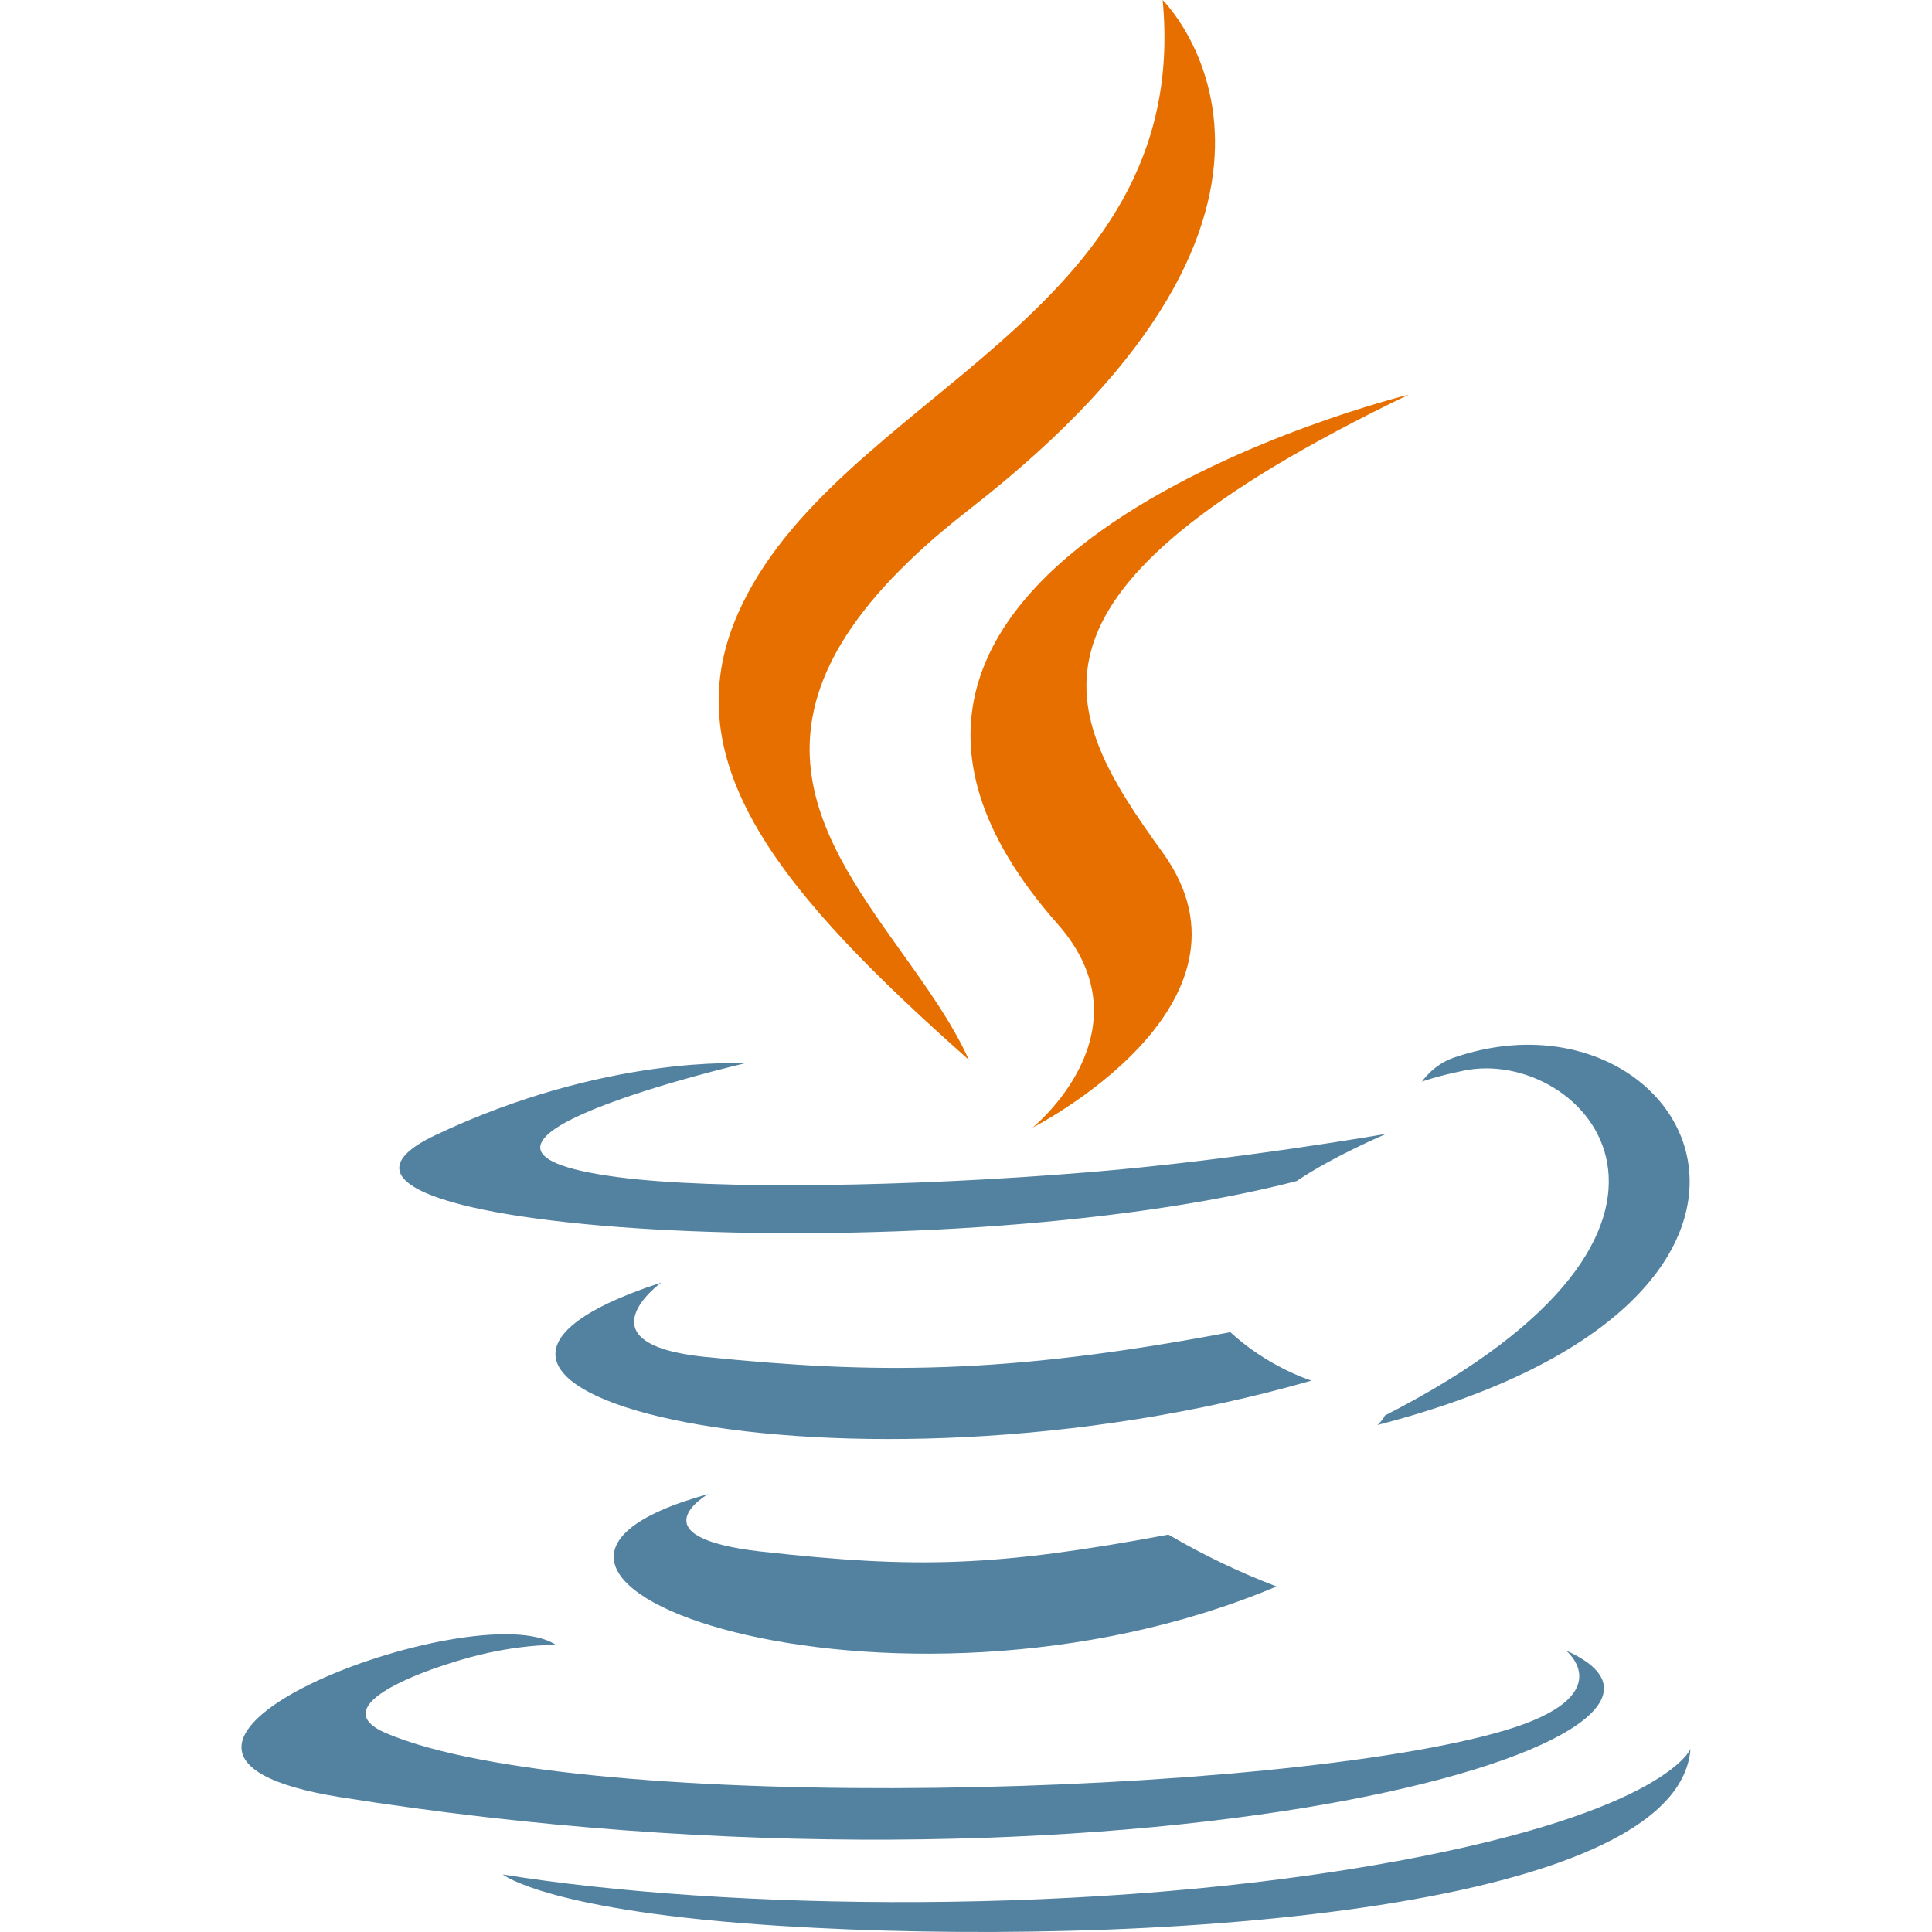
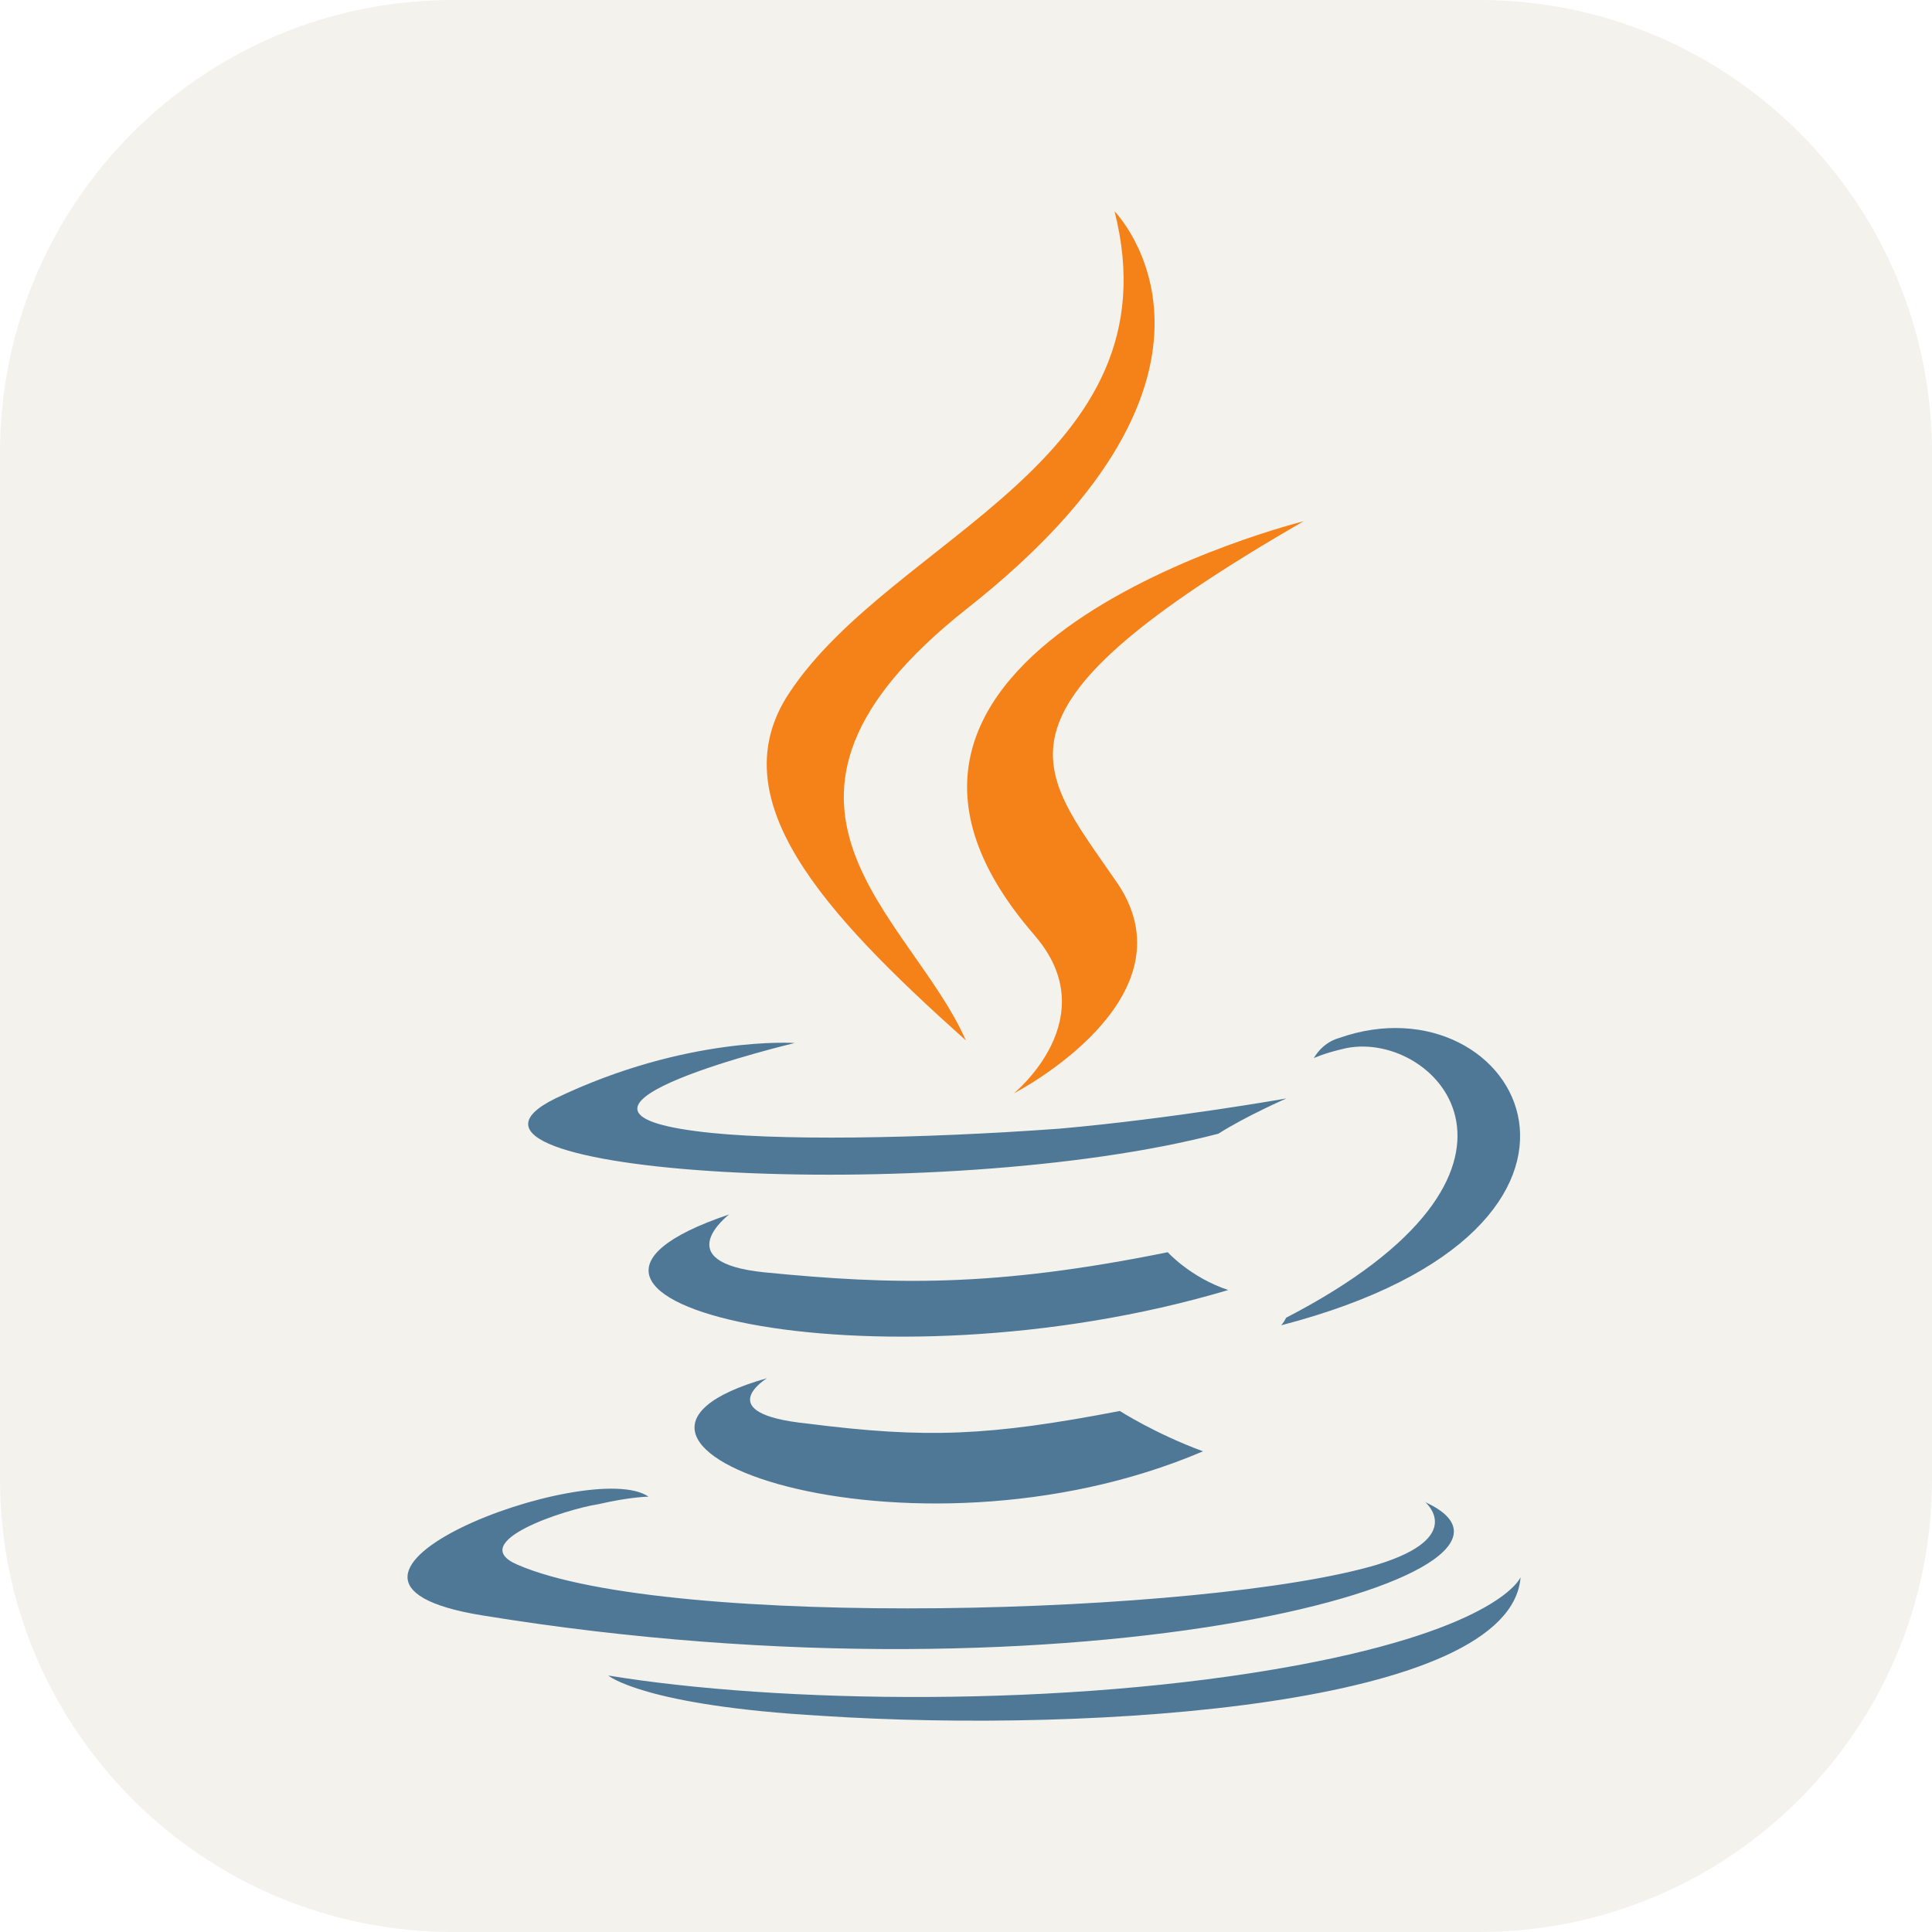
- <svg xmlns="http://www.w3.org/2000/svg" width="800" height="800" fill="none" viewBox="0 0 32 32">
-   <path fill="#e76f00" d="M16.05 8.44C22.638 3.327 19.257 0 19.257 0c.503 5.287-5.444 6.536-7.038 10.17-1.088 2.479.745 4.65 3.829 7.385-.273-.606-.694-1.194-1.12-1.79-1.451-2.034-2.964-4.152 1.122-7.324" />
-   <path fill="#e76f00" d="M17.102 18.677s1.982-1.6.412-3.376c-5.32-6.03 5.82-8.765 5.82-8.765-6.802 3.277-5.787 5.221-4.077 7.584 1.83 2.534-2.155 4.557-2.155 4.557" />
-   <path fill="#5382a1" d="M22.937 23.446c6.105-3.12 3.282-6.118 1.312-5.714-.483.099-.698.184-.698.184s.18-.276.522-.396c3.898-1.347 6.895 3.975-1.259 6.083 0 0 .095-.083.123-.157m-12.704-3.949c-3.82-.502 2.095-1.883 2.095-1.883s-2.297-.152-5.122 1.19c-3.34 1.59 8.262 2.312 14.268.759.624-.42 1.487-.783 1.487-.783s-2.457.431-4.905.634c-2.995.247-6.21.295-7.823.083m1.453 2.979c-2.13-.217-.735-1.232-.735-1.232-5.512 1.799 3.067 3.839 10.769 1.624-.819-.284-1.34-.803-1.34-.803-3.764.713-5.939.69-8.694.41m.929 3.225c-2.129-.241-.886-.953-.886-.953-5.003 1.375 3.044 4.215 9.414 1.53a12 12 0 0 1-1.79-.859c-2.842.529-4.16.57-6.739.281" />
-   <path fill="#5382a1" d="M25.939 27.339s.92.745-1.014 1.322c-3.677 1.096-15.304 1.426-18.534.044-1.161-.497 1.016-1.186 1.701-1.33.714-.153 1.123-.125 1.123-.125-1.292-.894-8.347 1.757-3.584 2.516 12.988 2.071 23.677-.933 20.308-2.427" />
-   <path fill="#5382a1" d="M28 28.968c-.213 2.727-9.212 3.3-15.073 2.931-3.823-.24-4.589-.843-4.6-.852 3.659.593 9.828.701 14.83-.224C27.59 30.002 28 28.968 28 28.968" />
+ <svg xmlns="http://www.w3.org/2000/svg" width="256" height="256" viewBox="0 0 256 256">
+   <g fill="none">
+     <rect width="256" height="256" fill="#f4f2ed" rx="60" />
+     <path fill="#4e7896" d="M101.634 182.619s-7.68 4.674 5.345 6.011c15.728 2.004 24.044 1.669 41.407-1.668 0 0 4.674 3.009 11.02 5.344-39.075 16.696-88.497-1.002-57.772-9.687m-5.009-21.705s-8.35 6.346 4.674 7.679c17.028 1.669 30.391 2.004 53.433-2.667 0 0 3.009 3.341 8.015 5.01-47.083 14.025-99.85 1.333-66.122-10.019zm92.17 38.07s5.676 4.674-6.346 8.35c-22.376 6.678-93.839 8.685-113.876 0-7.009-3.009 6.347-7.352 10.686-8.015 4.342-1.002 6.678-1.002 6.678-1.002-7.68-5.344-51.095 11.02-22.041 15.729 79.813 13.027 145.603-5.676 124.896-15.028zm-83.488-60.781s-36.402 8.685-13.028 11.687c10.019 1.333 29.721 1.002 48.089-.335 15.028-1.334 30.09-4.007 30.09-4.007s-5.345 2.338-9.017 4.674c-37.099 9.693-108.23 5.351-87.858-4.668 17.37-8.35 31.724-7.351 31.724-7.351m65.116 36.401c37.407-19.37 20.037-38.07 8.015-35.731-3.009.667-4.342 1.334-4.342 1.334s1.001-2.004 3.34-2.667c23.709-8.35 42.413 25.046-7.679 38.07 0 0 .335-.335.666-1.002zm-61.444 52.76c36.067 2.339 91.168-1.334 92.505-18.369 0 0-2.667 6.678-29.72 11.688-30.722 5.676-68.796 5.009-91.168 1.333 0 0 4.674 4.007 28.386 5.344z" />
+     <path fill="#f58219" d="M147.685 28s20.704 21.039-19.702 52.76c-32.394 25.712-7.351 40.408 0 57.101-19.035-17.028-32.722-32.059-23.377-46.085C118.331 71.083 156.062 61.064 147.685 28M137 123.842c9.683 11.02-2.667 21.039-2.667 21.039s24.711-12.686 13.359-28.387c-10.354-15.028-18.368-22.376 25.046-47.425 0 0-68.461 17.028-35.731 54.766z" />
+   </g>
</svg>
